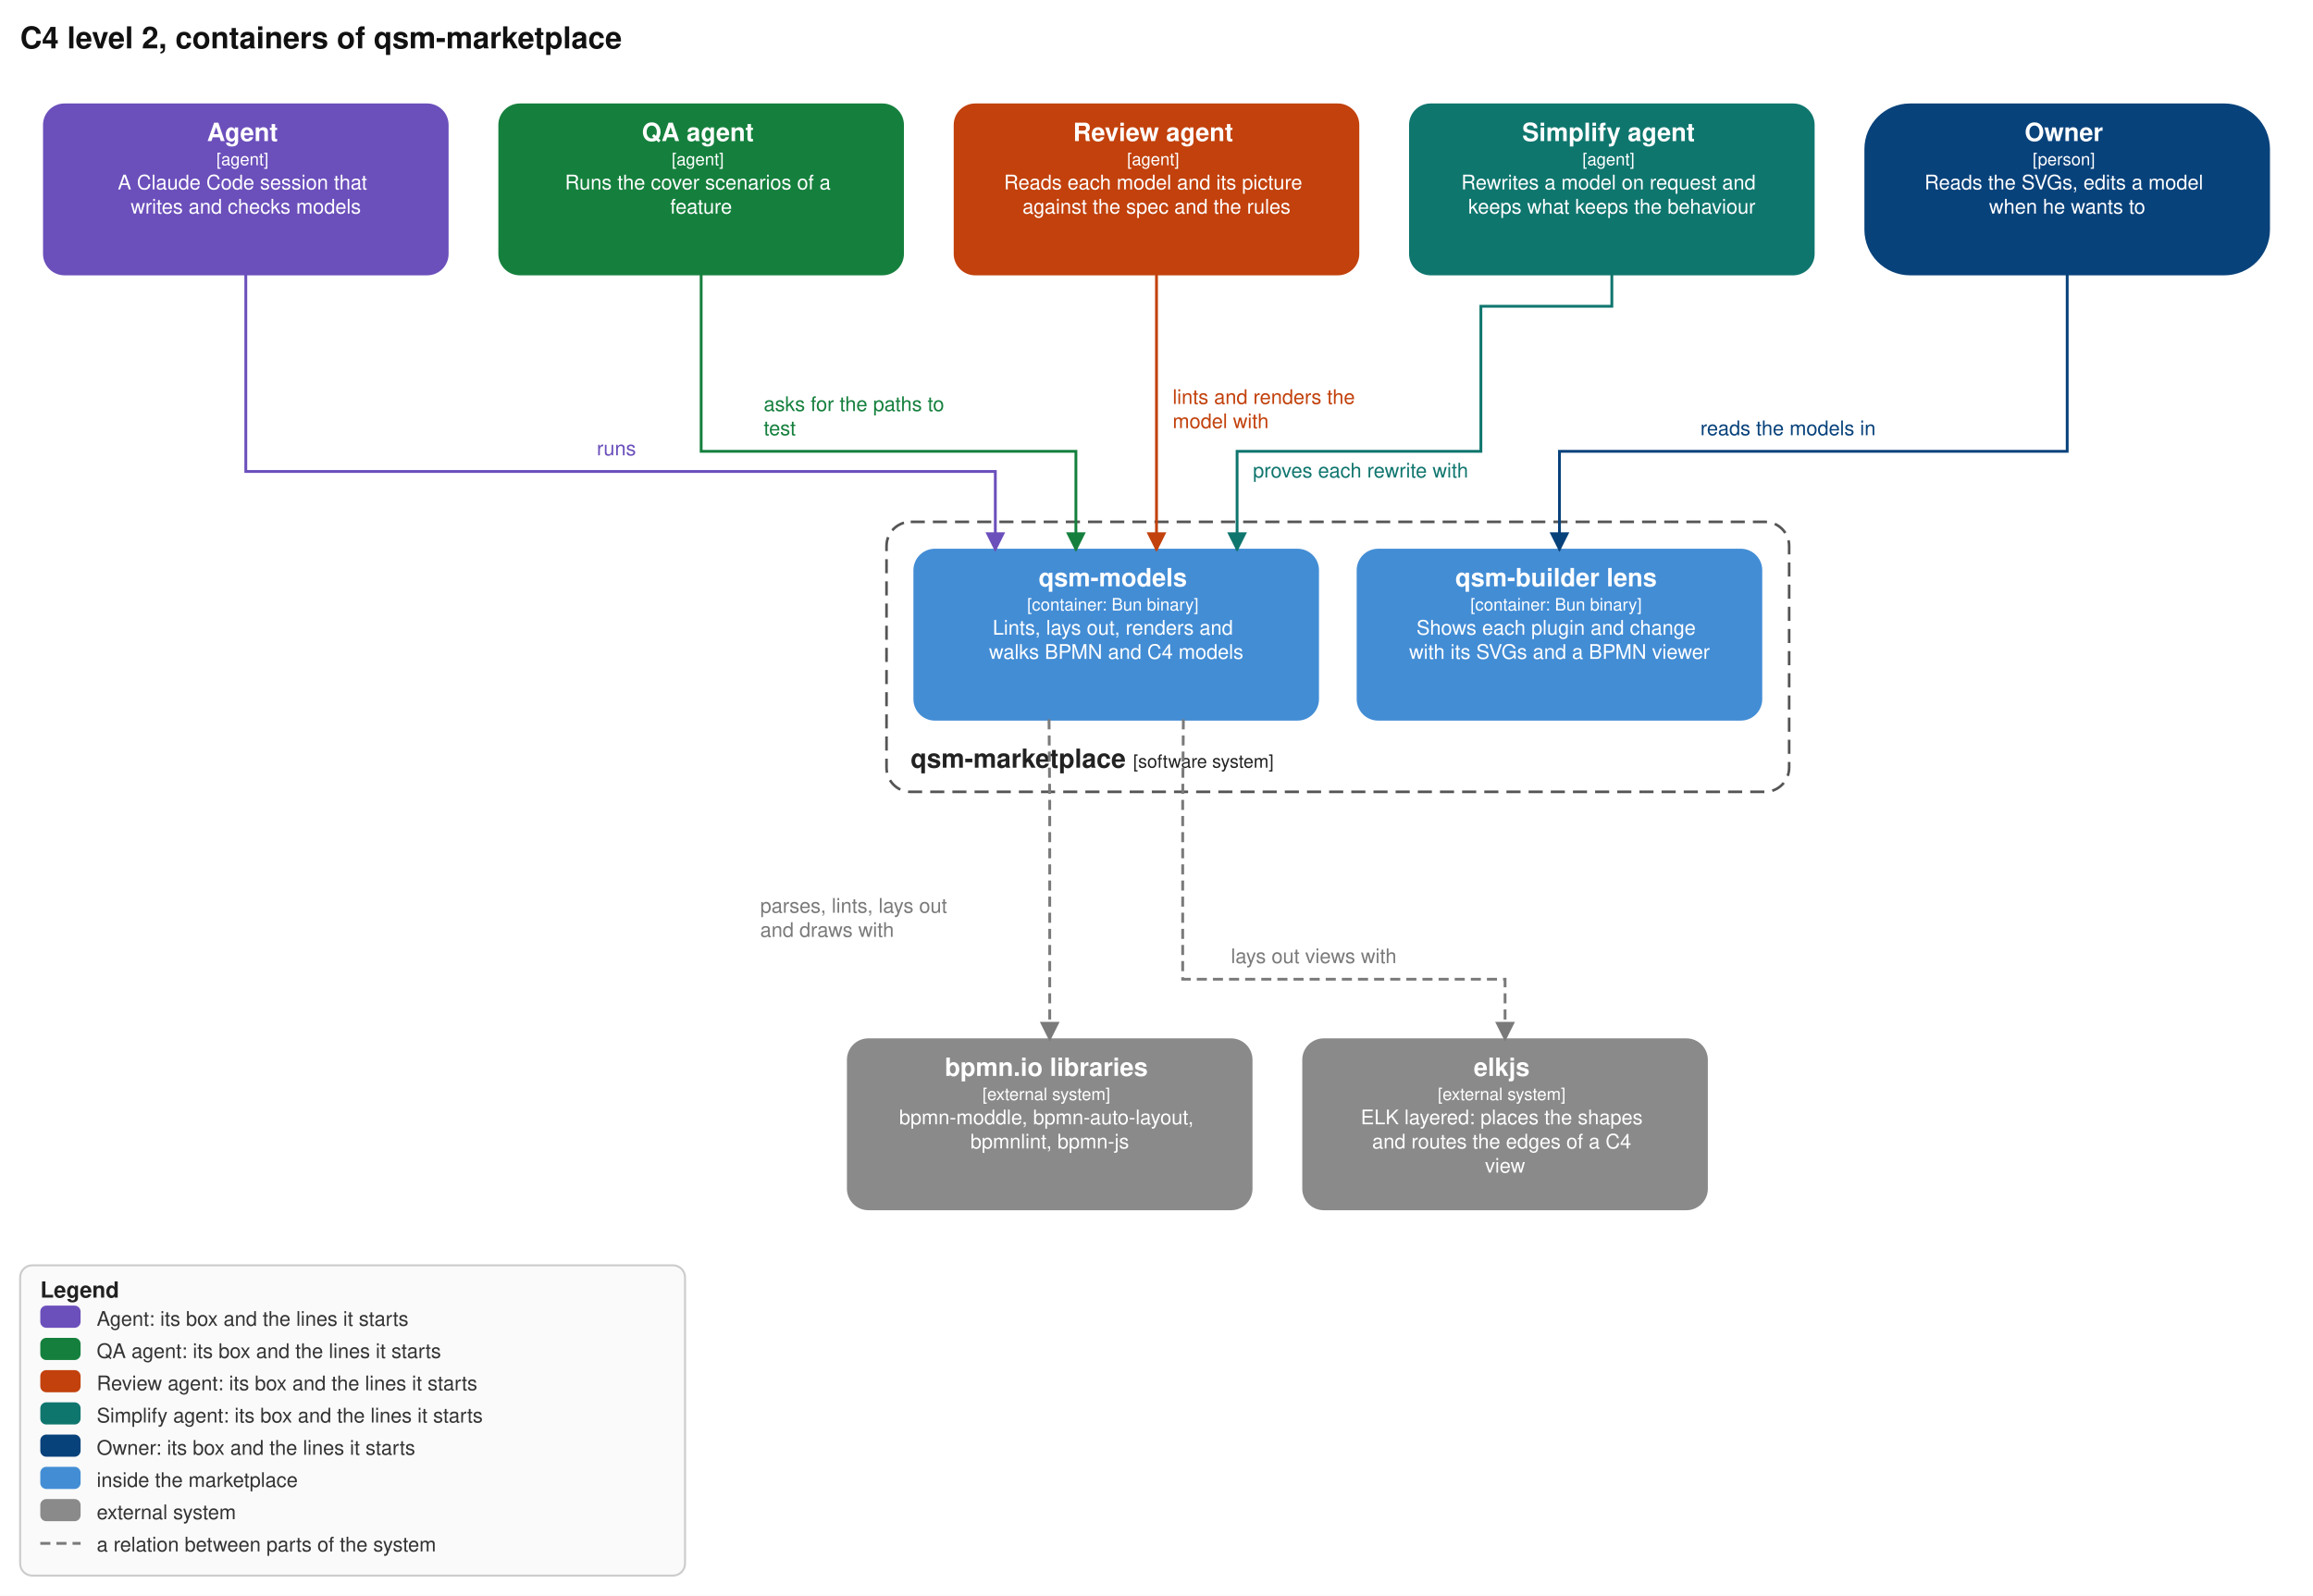
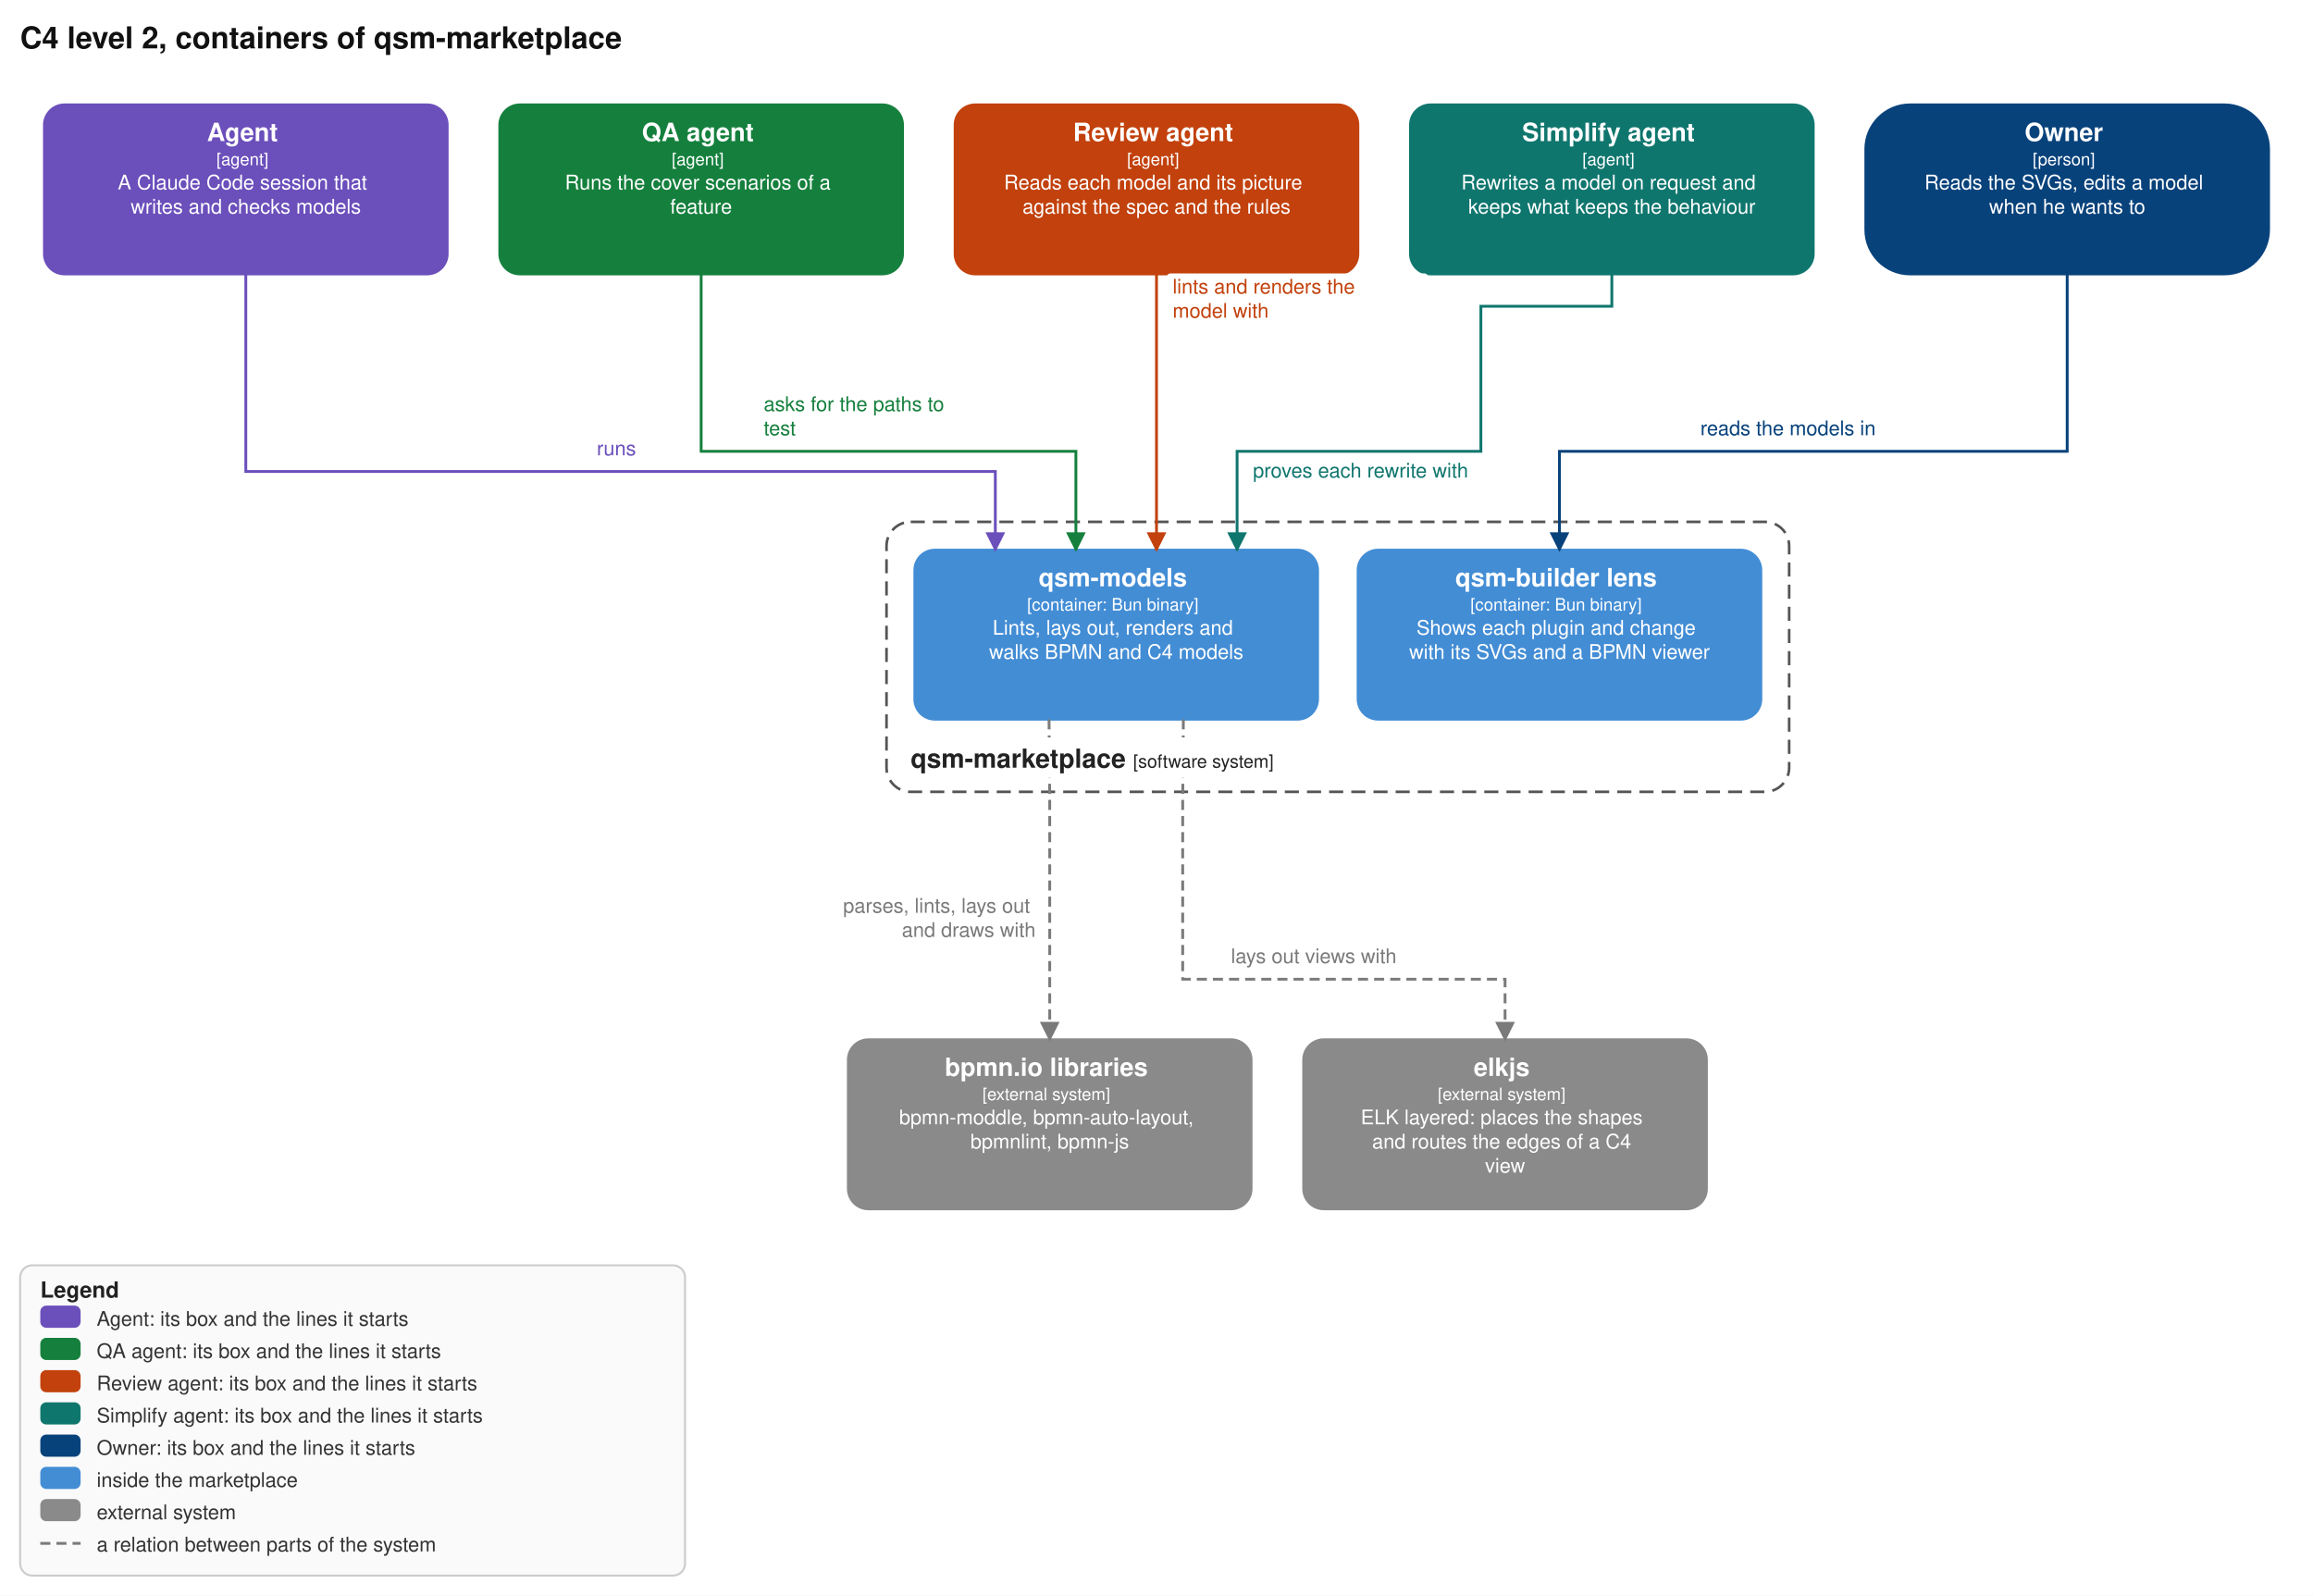
<svg xmlns="http://www.w3.org/2000/svg" content="&lt;mxfile host=&quot;qsm-models&quot;&gt;&lt;diagram name=&quot;containers&quot; id=&quot;containers&quot;&gt;&lt;mxGraphModel grid=&quot;1&quot; gridSize=&quot;10&quot; page=&quot;0&quot;&gt;&lt;root&gt;&lt;mxCell id=&quot;0&quot;/&gt;&lt;mxCell id=&quot;1&quot; parent=&quot;0&quot;/&gt;&lt;object id=&quot;c2&quot; label=&quot;&amp;lt;b&amp;gt;%c4Name%&amp;lt;/b&amp;gt;&amp;lt;div&amp;gt;[%c4Application%]&amp;lt;/div&amp;gt;&quot; placeholders=&quot;1&quot; c4Type=&quot;SystemScopeBoundary&quot; c4Name=&quot;qsm-marketplace&quot; c4Application=&quot;Software System&quot; c4Id=&quot;mp&quot;&gt;&lt;mxCell style=&quot;rounded=1;fontSize=11;whiteSpace=wrap;html=1;dashed=1;arcSize=4;fillColor=none;strokeColor=#555555;fontColor=#222222;align=left;verticalAlign=bottom;spacing=10;dashPattern=8 4;metaEdit=1;connectable=0;&quot; vertex=&quot;1&quot; parent=&quot;1&quot;&gt;&lt;mxGeometry x=&quot;430&quot; y=&quot;219&quot; width=&quot;448&quot; height=&quot;134&quot; as=&quot;geometry&quot;/&gt;&lt;/mxCell&gt;&lt;/object&gt;&lt;object id=&quot;c3&quot; label=&quot;&amp;lt;b&amp;gt;%c4Name%&amp;lt;/b&amp;gt;&amp;lt;div&amp;gt;[%c4Type%%c4TechnologySep%%c4Technology%]&amp;lt;/div&amp;gt;&amp;lt;div style=&amp;quot;font-size:11px&amp;quot;&amp;gt;%c4Description%&amp;lt;/div&amp;gt;&quot; placeholders=&quot;1&quot; c4Type=&quot;Container&quot; c4Name=&quot;qsm-models&quot; c4Technology=&quot;Bun binary&quot; c4TechnologySep=&quot;: &quot; c4Description=&quot;Lints, lays out, renders and walks BPMN and C4 models&quot; c4Id=&quot;mp.models&quot; c4Tags=&quot;&quot; c4Path=&quot;plugins/qsm-models&quot;&gt;&lt;mxCell style=&quot;rounded=1;whiteSpace=wrap;html=1;arcSize=10;fillColor=#438dd5;strokeColor=#438dd5;fontColor=#ffffff;metaEdit=1;resizable=1;&quot; vertex=&quot;1&quot; parent=&quot;1&quot;&gt;&lt;mxGeometry x=&quot;444&quot; y=&quot;233&quot; width=&quot;200&quot; height=&quot;84&quot; as=&quot;geometry&quot;/&gt;&lt;/mxCell&gt;&lt;/object&gt;&lt;object id=&quot;c4&quot; label=&quot;&amp;lt;b&amp;gt;%c4Name%&amp;lt;/b&amp;gt;&amp;lt;div&amp;gt;[%c4Type%%c4TechnologySep%%c4Technology%]&amp;lt;/div&amp;gt;&amp;lt;div style=&amp;quot;font-size:11px&amp;quot;&amp;gt;%c4Description%&amp;lt;/div&amp;gt;&quot; placeholders=&quot;1&quot; c4Type=&quot;Container&quot; c4Name=&quot;qsm-builder lens&quot; c4Technology=&quot;Bun binary&quot; c4TechnologySep=&quot;: &quot; c4Description=&quot;Shows each plugin and change with its SVGs and a BPMN viewer&quot; c4Id=&quot;mp.lens&quot; c4Tags=&quot;&quot; c4Path=&quot;plugins/qsm-builder&quot;&gt;&lt;mxCell style=&quot;rounded=1;whiteSpace=wrap;html=1;arcSize=10;fillColor=#438dd5;strokeColor=#438dd5;fontColor=#ffffff;metaEdit=1;resizable=1;&quot; vertex=&quot;1&quot; parent=&quot;1&quot;&gt;&lt;mxGeometry x=&quot;664&quot; y=&quot;233&quot; width=&quot;200&quot; height=&quot;84&quot; as=&quot;geometry&quot;/&gt;&lt;/mxCell&gt;&lt;/object&gt;&lt;object id=&quot;c5&quot; label=&quot;&amp;lt;b&amp;gt;%c4Name%&amp;lt;/b&amp;gt;&amp;lt;div&amp;gt;[%c4Type%%c4TechnologySep%%c4Technology%]&amp;lt;/div&amp;gt;&amp;lt;div style=&amp;quot;font-size:11px&amp;quot;&amp;gt;%c4Description%&amp;lt;/div&amp;gt;&quot; placeholders=&quot;1&quot; c4Type=&quot;Software System&quot; c4Name=&quot;Agent&quot; c4Technology=&quot;&quot; c4TechnologySep=&quot;&quot; c4Description=&quot;A Claude Code session that writes and checks models&quot; c4Id=&quot;agent&quot; c4Tags=&quot;agent&quot; c4Colour=&quot;purple&quot;&gt;&lt;mxCell style=&quot;rounded=1;whiteSpace=wrap;html=1;arcSize=10;fillColor=#6b4fbb;strokeColor=#6b4fbb;fontColor=#ffffff;metaEdit=1;resizable=1;&quot; vertex=&quot;1&quot; parent=&quot;1&quot;&gt;&lt;mxGeometry x=&quot;12&quot; y=&quot;12&quot; width=&quot;200&quot; height=&quot;84&quot; as=&quot;geometry&quot;/&gt;&lt;/mxCell&gt;&lt;/object&gt;&lt;object id=&quot;c6&quot; label=&quot;&amp;lt;b&amp;gt;%c4Name%&amp;lt;/b&amp;gt;&amp;lt;div&amp;gt;[%c4Type%%c4TechnologySep%%c4Technology%]&amp;lt;/div&amp;gt;&amp;lt;div style=&amp;quot;font-size:11px&amp;quot;&amp;gt;%c4Description%&amp;lt;/div&amp;gt;&quot; placeholders=&quot;1&quot; c4Type=&quot;Software System&quot; c4Name=&quot;QA agent&quot; c4Technology=&quot;&quot; c4TechnologySep=&quot;&quot; c4Description=&quot;Runs the cover scenarios of a feature&quot; c4Id=&quot;qa&quot; c4Tags=&quot;agent&quot; c4Colour=&quot;green&quot;&gt;&lt;mxCell style=&quot;rounded=1;whiteSpace=wrap;html=1;arcSize=10;fillColor=#15803d;strokeColor=#15803d;fontColor=#ffffff;metaEdit=1;resizable=1;&quot; vertex=&quot;1&quot; parent=&quot;1&quot;&gt;&lt;mxGeometry x=&quot;238&quot; y=&quot;12&quot; width=&quot;200&quot; height=&quot;84&quot; as=&quot;geometry&quot;/&gt;&lt;/mxCell&gt;&lt;/object&gt;&lt;object id=&quot;c7&quot; label=&quot;&amp;lt;b&amp;gt;%c4Name%&amp;lt;/b&amp;gt;&amp;lt;div&amp;gt;[%c4Type%%c4TechnologySep%%c4Technology%]&amp;lt;/div&amp;gt;&amp;lt;div style=&amp;quot;font-size:11px&amp;quot;&amp;gt;%c4Description%&amp;lt;/div&amp;gt;&quot; placeholders=&quot;1&quot; c4Type=&quot;Software System&quot; c4Name=&quot;Review agent&quot; c4Technology=&quot;&quot; c4TechnologySep=&quot;&quot; c4Description=&quot;Reads each model and its picture against the spec and the rules&quot; c4Id=&quot;reviewer&quot; c4Tags=&quot;agent&quot; c4Colour=&quot;orange&quot;&gt;&lt;mxCell style=&quot;rounded=1;whiteSpace=wrap;html=1;arcSize=10;fillColor=#c2410c;strokeColor=#c2410c;fontColor=#ffffff;metaEdit=1;resizable=1;&quot; vertex=&quot;1&quot; parent=&quot;1&quot;&gt;&lt;mxGeometry x=&quot;464&quot; y=&quot;12&quot; width=&quot;200&quot; height=&quot;84&quot; as=&quot;geometry&quot;/&gt;&lt;/mxCell&gt;&lt;/object&gt;&lt;object id=&quot;c8&quot; label=&quot;&amp;lt;b&amp;gt;%c4Name%&amp;lt;/b&amp;gt;&amp;lt;div&amp;gt;[%c4Type%%c4TechnologySep%%c4Technology%]&amp;lt;/div&amp;gt;&amp;lt;div style=&amp;quot;font-size:11px&amp;quot;&amp;gt;%c4Description%&amp;lt;/div&amp;gt;&quot; placeholders=&quot;1&quot; c4Type=&quot;Software System&quot; c4Name=&quot;Simplify agent&quot; c4Technology=&quot;&quot; c4TechnologySep=&quot;&quot; c4Description=&quot;Rewrites a model on request and keeps what keeps the behaviour&quot; c4Id=&quot;simplifier&quot; c4Tags=&quot;agent&quot; c4Colour=&quot;teal&quot;&gt;&lt;mxCell style=&quot;rounded=1;whiteSpace=wrap;html=1;arcSize=10;fillColor=#0f766e;strokeColor=#0f766e;fontColor=#ffffff;metaEdit=1;resizable=1;&quot; vertex=&quot;1&quot; parent=&quot;1&quot;&gt;&lt;mxGeometry x=&quot;690&quot; y=&quot;12&quot; width=&quot;200&quot; height=&quot;84&quot; as=&quot;geometry&quot;/&gt;&lt;/mxCell&gt;&lt;/object&gt;&lt;object id=&quot;c9&quot; label=&quot;&amp;lt;b&amp;gt;%c4Name%&amp;lt;/b&amp;gt;&amp;lt;div&amp;gt;[%c4Type%%c4TechnologySep%%c4Technology%]&amp;lt;/div&amp;gt;&amp;lt;div style=&amp;quot;font-size:11px&amp;quot;&amp;gt;%c4Description%&amp;lt;/div&amp;gt;&quot; placeholders=&quot;1&quot; c4Type=&quot;Person&quot; c4Name=&quot;Owner&quot; c4Technology=&quot;&quot; c4TechnologySep=&quot;&quot; c4Description=&quot;Reads the SVGs, edits a model when he wants to&quot; c4Id=&quot;owner&quot; c4Tags=&quot;&quot; c4Colour=&quot;navy&quot;&gt;&lt;mxCell style=&quot;rounded=1;whiteSpace=wrap;html=1;arcSize=26;fillColor=#08427b;strokeColor=#08427b;fontColor=#ffffff;metaEdit=1;resizable=1;&quot; vertex=&quot;1&quot; parent=&quot;1&quot;&gt;&lt;mxGeometry x=&quot;916&quot; y=&quot;12&quot; width=&quot;200&quot; height=&quot;84&quot; as=&quot;geometry&quot;/&gt;&lt;/mxCell&gt;&lt;/object&gt;&lt;object id=&quot;c10&quot; label=&quot;&amp;lt;b&amp;gt;%c4Name%&amp;lt;/b&amp;gt;&amp;lt;div&amp;gt;[%c4Type%%c4TechnologySep%%c4Technology%]&amp;lt;/div&amp;gt;&amp;lt;div style=&amp;quot;font-size:11px&amp;quot;&amp;gt;%c4Description%&amp;lt;/div&amp;gt;&quot; placeholders=&quot;1&quot; c4Type=&quot;Software System&quot; c4Name=&quot;bpmn.io libraries&quot; c4Technology=&quot;&quot; c4TechnologySep=&quot;&quot; c4Description=&quot;bpmn-moddle, bpmn-auto-layout, bpmnlint, bpmn-js&quot; c4Id=&quot;bpmnio&quot; c4Tags=&quot;external&quot;&gt;&lt;mxCell style=&quot;rounded=1;whiteSpace=wrap;html=1;arcSize=10;fillColor=#8a8a8a;strokeColor=#8a8a8a;fontColor=#ffffff;metaEdit=1;resizable=1;&quot; vertex=&quot;1&quot; parent=&quot;1&quot;&gt;&lt;mxGeometry x=&quot;411&quot; y=&quot;476&quot; width=&quot;200&quot; height=&quot;84&quot; as=&quot;geometry&quot;/&gt;&lt;/mxCell&gt;&lt;/object&gt;&lt;object id=&quot;c11&quot; label=&quot;&amp;lt;b&amp;gt;%c4Name%&amp;lt;/b&amp;gt;&amp;lt;div&amp;gt;[%c4Type%%c4TechnologySep%%c4Technology%]&amp;lt;/div&amp;gt;&amp;lt;div style=&amp;quot;font-size:11px&amp;quot;&amp;gt;%c4Description%&amp;lt;/div&amp;gt;&quot; placeholders=&quot;1&quot; c4Type=&quot;Software System&quot; c4Name=&quot;elkjs&quot; c4Technology=&quot;&quot; c4TechnologySep=&quot;&quot; c4Description=&quot;ELK layered: places the shapes and routes the edges of a C4 view&quot; c4Id=&quot;elk&quot; c4Tags=&quot;external&quot;&gt;&lt;mxCell style=&quot;rounded=1;whiteSpace=wrap;html=1;arcSize=10;fillColor=#8a8a8a;strokeColor=#8a8a8a;fontColor=#ffffff;metaEdit=1;resizable=1;&quot; vertex=&quot;1&quot; parent=&quot;1&quot;&gt;&lt;mxGeometry x=&quot;637&quot; y=&quot;476&quot; width=&quot;200&quot; height=&quot;84&quot; as=&quot;geometry&quot;/&gt;&lt;/mxCell&gt;&lt;/object&gt;&lt;object id=&quot;c12&quot; label=&quot;%c4Description%&quot; placeholders=&quot;1&quot; c4Type=&quot;Relationship&quot; c4Description=&quot;runs&quot;&gt;&lt;mxCell style=&quot;edgeStyle=orthogonalEdgeStyle;rounded=1;endArrow=blockThin;endFill=1;html=1;fontSize=10;strokeColor=#6b4fbb;fontColor=#6b4fbb;strokeWidth=1.4;metaEdit=1;&quot; edge=&quot;1&quot; parent=&quot;1&quot; source=&quot;c5&quot; target=&quot;c3&quot;&gt;&lt;mxGeometry relative=&quot;1&quot; as=&quot;geometry&quot;&gt;&lt;Array as=&quot;points&quot;&gt;&lt;mxPoint x=&quot;112&quot; y=&quot;194&quot;/&gt;&lt;mxPoint x=&quot;484&quot; y=&quot;194&quot;/&gt;&lt;/Array&gt;&lt;/mxGeometry&gt;&lt;/mxCell&gt;&lt;/object&gt;&lt;object id=&quot;c13&quot; label=&quot;%c4Description%&quot; placeholders=&quot;1&quot; c4Type=&quot;Relationship&quot; c4Description=&quot;asks for the paths to test&quot;&gt;&lt;mxCell style=&quot;edgeStyle=orthogonalEdgeStyle;rounded=1;endArrow=blockThin;endFill=1;html=1;fontSize=10;strokeColor=#15803d;fontColor=#15803d;strokeWidth=1.4;metaEdit=1;&quot; edge=&quot;1&quot; parent=&quot;1&quot; source=&quot;c6&quot; target=&quot;c3&quot;&gt;&lt;mxGeometry relative=&quot;1&quot; as=&quot;geometry&quot;&gt;&lt;Array as=&quot;points&quot;&gt;&lt;mxPoint x=&quot;338&quot; y=&quot;184&quot;/&gt;&lt;mxPoint x=&quot;524&quot; y=&quot;184&quot;/&gt;&lt;/Array&gt;&lt;/mxGeometry&gt;&lt;/mxCell&gt;&lt;/object&gt;&lt;object id=&quot;c14&quot; label=&quot;%c4Description%&quot; placeholders=&quot;1&quot; c4Type=&quot;Relationship&quot; c4Description=&quot;lints and renders the model with&quot;&gt;&lt;mxCell style=&quot;edgeStyle=orthogonalEdgeStyle;rounded=1;endArrow=blockThin;endFill=1;html=1;fontSize=10;strokeColor=#c2410c;fontColor=#c2410c;strokeWidth=1.4;metaEdit=1;&quot; edge=&quot;1&quot; parent=&quot;1&quot; source=&quot;c7&quot; target=&quot;c3&quot;&gt;&lt;mxGeometry relative=&quot;1&quot; as=&quot;geometry&quot;&gt;&lt;Array as=&quot;points&quot;&gt;&lt;/Array&gt;&lt;/mxGeometry&gt;&lt;/mxCell&gt;&lt;/object&gt;&lt;object id=&quot;c15&quot; label=&quot;%c4Description%&quot; placeholders=&quot;1&quot; c4Type=&quot;Relationship&quot; c4Description=&quot;proves each rewrite with&quot;&gt;&lt;mxCell style=&quot;edgeStyle=orthogonalEdgeStyle;rounded=1;endArrow=blockThin;endFill=1;html=1;fontSize=10;strokeColor=#0f766e;fontColor=#0f766e;strokeWidth=1.4;metaEdit=1;&quot; edge=&quot;1&quot; parent=&quot;1&quot; source=&quot;c8&quot; target=&quot;c3&quot;&gt;&lt;mxGeometry relative=&quot;1&quot; as=&quot;geometry&quot;&gt;&lt;Array as=&quot;points&quot;&gt;&lt;mxPoint x=&quot;790&quot; y=&quot;112&quot;/&gt;&lt;mxPoint x=&quot;725&quot; y=&quot;112&quot;/&gt;&lt;mxPoint x=&quot;725&quot; y=&quot;184&quot;/&gt;&lt;mxPoint x=&quot;604&quot; y=&quot;184&quot;/&gt;&lt;/Array&gt;&lt;/mxGeometry&gt;&lt;/mxCell&gt;&lt;/object&gt;&lt;object id=&quot;c16&quot; label=&quot;%c4Description%&quot; placeholders=&quot;1&quot; c4Type=&quot;Relationship&quot; c4Description=&quot;reads the models in&quot;&gt;&lt;mxCell style=&quot;edgeStyle=orthogonalEdgeStyle;rounded=1;endArrow=blockThin;endFill=1;html=1;fontSize=10;strokeColor=#08427b;fontColor=#08427b;strokeWidth=1.4;metaEdit=1;&quot; edge=&quot;1&quot; parent=&quot;1&quot; source=&quot;c9&quot; target=&quot;c4&quot;&gt;&lt;mxGeometry relative=&quot;1&quot; as=&quot;geometry&quot;&gt;&lt;Array as=&quot;points&quot;&gt;&lt;mxPoint x=&quot;1016&quot; y=&quot;184&quot;/&gt;&lt;mxPoint x=&quot;764&quot; y=&quot;184&quot;/&gt;&lt;/Array&gt;&lt;/mxGeometry&gt;&lt;/mxCell&gt;&lt;/object&gt;&lt;object id=&quot;c17&quot; label=&quot;%c4Description%&quot; placeholders=&quot;1&quot; c4Type=&quot;Relationship&quot; c4Description=&quot;parses, lints, lays out and draws with&quot;&gt;&lt;mxCell style=&quot;edgeStyle=orthogonalEdgeStyle;rounded=1;endArrow=blockThin;endFill=1;html=1;fontSize=10;strokeColor=#7a7a7a;fontColor=#7a7a7a;strokeWidth=1.4;dashed=1;metaEdit=1;&quot; edge=&quot;1&quot; parent=&quot;1&quot; source=&quot;c3&quot; target=&quot;c10&quot;&gt;&lt;mxGeometry relative=&quot;1&quot; as=&quot;geometry&quot;&gt;&lt;Array as=&quot;points&quot;&gt;&lt;mxPoint x=&quot;511&quot; y=&quot;358&quot;/&gt;&lt;/Array&gt;&lt;/mxGeometry&gt;&lt;/mxCell&gt;&lt;/object&gt;&lt;object id=&quot;c18&quot; label=&quot;%c4Description%&quot; placeholders=&quot;1&quot; c4Type=&quot;Relationship&quot; c4Description=&quot;lays out views with&quot;&gt;&lt;mxCell style=&quot;edgeStyle=orthogonalEdgeStyle;rounded=1;endArrow=blockThin;endFill=1;html=1;fontSize=10;strokeColor=#7a7a7a;fontColor=#7a7a7a;strokeWidth=1.4;dashed=1;metaEdit=1;&quot; edge=&quot;1&quot; parent=&quot;1&quot; source=&quot;c3&quot; target=&quot;c11&quot;&gt;&lt;mxGeometry relative=&quot;1&quot; as=&quot;geometry&quot;&gt;&lt;Array as=&quot;points&quot;&gt;&lt;mxPoint x=&quot;577&quot; y=&quot;358&quot;/&gt;&lt;mxPoint x=&quot;577&quot; y=&quot;446&quot;/&gt;&lt;mxPoint x=&quot;737&quot; y=&quot;446&quot;/&gt;&lt;/Array&gt;&lt;/mxGeometry&gt;&lt;/mxCell&gt;&lt;/object&gt;&lt;/root&gt;&lt;/mxGraphModel&gt;&lt;/diagram&gt;&lt;/mxfile&gt;" width="1148" height="792" viewBox="-10 -40 1148 792" font-family="Helvetica, Arial, sans-serif">
  <defs>
    <marker id="a08427b" viewBox="0 0 10 10" refX="9" refY="5" markerWidth="7" markerHeight="7" orient="auto">
      <path d="M0,0L10,5L0,10z" fill="#08427b" />
    </marker>
    <marker id="a6b4fbb" viewBox="0 0 10 10" refX="9" refY="5" markerWidth="7" markerHeight="7" orient="auto">
      <path d="M0,0L10,5L0,10z" fill="#6b4fbb" />
    </marker>
    <marker id="ac2410c" viewBox="0 0 10 10" refX="9" refY="5" markerWidth="7" markerHeight="7" orient="auto">
      <path d="M0,0L10,5L0,10z" fill="#c2410c" />
    </marker>
    <marker id="a15803d" viewBox="0 0 10 10" refX="9" refY="5" markerWidth="7" markerHeight="7" orient="auto">
      <path d="M0,0L10,5L0,10z" fill="#15803d" />
    </marker>
    <marker id="a0f766e" viewBox="0 0 10 10" refX="9" refY="5" markerWidth="7" markerHeight="7" orient="auto">
      <path d="M0,0L10,5L0,10z" fill="#0f766e" />
    </marker>
    <marker id="ab91c1c" viewBox="0 0 10 10" refX="9" refY="5" markerWidth="7" markerHeight="7" orient="auto">
      <path d="M0,0L10,5L0,10z" fill="#b91c1c" />
    </marker>
    <marker id="a7a7a7a" viewBox="0 0 10 10" refX="9" refY="5" markerWidth="7" markerHeight="7" orient="auto">
      <path d="M0,0L10,5L0,10z" fill="#7a7a7a" />
    </marker>
  </defs>
  <rect x="-10" y="-40" width="1148" height="792" fill="#ffffff" />
  <text x="0" y="-16" font-size="15" font-weight="bold" fill="#111111">C4 level 2, containers of qsm-marketplace</text>
  <rect x="430" y="219" width="448" height="134" rx="12" fill="none" stroke="#555555" stroke-width="1.3" stroke-dasharray="7 4" />
-   <text x="442" y="341" font-size="13" font-weight="bold" fill="#222222">qsm-marketplace <tspan font-size="9" font-weight="normal">[software system]</tspan>
-   </text>
  <rect x="444" y="233" width="200" height="84" rx="10" fill="#438dd5" stroke="#438dd5" stroke-width="1.3" />
  <text x="544" y="251" text-anchor="middle" fill="#ffffff">
    <tspan font-size="12.5" font-weight="bold">qsm-models</tspan>
    <tspan x="544" dy="12" font-size="8.5">[container: Bun binary]</tspan>
    <tspan x="544" dy="12" font-size="10">Lints, lays out, renders and</tspan>
    <tspan x="544" dy="12" font-size="10">walks BPMN and C4 models</tspan>
  </text>
  <rect x="664" y="233" width="200" height="84" rx="10" fill="#438dd5" stroke="#438dd5" stroke-width="1.3" />
  <text x="764" y="251" text-anchor="middle" fill="#ffffff">
    <tspan font-size="12.5" font-weight="bold">qsm-builder lens</tspan>
    <tspan x="764" dy="12" font-size="8.5">[container: Bun binary]</tspan>
    <tspan x="764" dy="12" font-size="10">Shows each plugin and change</tspan>
    <tspan x="764" dy="12" font-size="10">with its SVGs and a BPMN viewer</tspan>
  </text>
  <rect x="12" y="12" width="200" height="84" rx="10" fill="#6b4fbb" stroke="#6b4fbb" stroke-width="1.3" />
  <text x="112" y="30" text-anchor="middle" fill="#ffffff">
    <tspan font-size="12.5" font-weight="bold">Agent</tspan>
    <tspan x="112" dy="12" font-size="8.5">[agent]</tspan>
    <tspan x="112" dy="12" font-size="10">A Claude Code session that</tspan>
    <tspan x="112" dy="12" font-size="10">writes and checks models</tspan>
  </text>
  <rect x="238" y="12" width="200" height="84" rx="10" fill="#15803d" stroke="#15803d" stroke-width="1.3" />
  <text x="338" y="30" text-anchor="middle" fill="#ffffff">
    <tspan font-size="12.5" font-weight="bold">QA agent</tspan>
    <tspan x="338" dy="12" font-size="8.5">[agent]</tspan>
    <tspan x="338" dy="12" font-size="10">Runs the cover scenarios of a</tspan>
    <tspan x="338" dy="12" font-size="10">feature</tspan>
  </text>
  <rect x="464" y="12" width="200" height="84" rx="10" fill="#c2410c" stroke="#c2410c" stroke-width="1.3" />
  <text x="564" y="30" text-anchor="middle" fill="#ffffff">
    <tspan font-size="12.5" font-weight="bold">Review agent</tspan>
    <tspan x="564" dy="12" font-size="8.5">[agent]</tspan>
    <tspan x="564" dy="12" font-size="10">Reads each model and its picture</tspan>
    <tspan x="564" dy="12" font-size="10">against the spec and the rules</tspan>
  </text>
  <rect x="690" y="12" width="200" height="84" rx="10" fill="#0f766e" stroke="#0f766e" stroke-width="1.3" />
  <text x="790" y="30" text-anchor="middle" fill="#ffffff">
    <tspan font-size="12.5" font-weight="bold">Simplify agent</tspan>
    <tspan x="790" dy="12" font-size="8.5">[agent]</tspan>
    <tspan x="790" dy="12" font-size="10">Rewrites a model on request and</tspan>
    <tspan x="790" dy="12" font-size="10">keeps what keeps the behaviour</tspan>
  </text>
  <rect x="916" y="12" width="200" height="84" rx="22" fill="#08427b" stroke="#08427b" stroke-width="1.3" />
  <text x="1016" y="30" text-anchor="middle" fill="#ffffff">
    <tspan font-size="12.5" font-weight="bold">Owner</tspan>
    <tspan x="1016" dy="12" font-size="8.5">[person]</tspan>
    <tspan x="1016" dy="12" font-size="10">Reads the SVGs, edits a model</tspan>
    <tspan x="1016" dy="12" font-size="10">when he wants to</tspan>
  </text>
  <rect x="411" y="476" width="200" height="84" rx="10" fill="#8a8a8a" stroke="#8a8a8a" stroke-width="1.3" />
  <text x="511" y="494" text-anchor="middle" fill="#ffffff">
    <tspan font-size="12.5" font-weight="bold">bpmn.io libraries</tspan>
    <tspan x="511" dy="12" font-size="8.5">[external system]</tspan>
    <tspan x="511" dy="12" font-size="10">bpmn-moddle, bpmn-auto-layout,</tspan>
    <tspan x="511" dy="12" font-size="10">bpmnlint, bpmn-js</tspan>
  </text>
  <rect x="637" y="476" width="200" height="84" rx="10" fill="#8a8a8a" stroke="#8a8a8a" stroke-width="1.3" />
  <text x="737" y="494" text-anchor="middle" fill="#ffffff">
    <tspan font-size="12.5" font-weight="bold">elkjs</tspan>
    <tspan x="737" dy="12" font-size="8.5">[external system]</tspan>
    <tspan x="737" dy="12" font-size="10">ELK layered: places the shapes</tspan>
    <tspan x="737" dy="12" font-size="10">and routes the edges of a C4</tspan>
    <tspan x="737" dy="12" font-size="10">view</tspan>
  </text>
  <polyline points="112,96 112,194 484,194 484,233" fill="none" stroke="#6b4fbb" stroke-width="1.4" marker-end="url(#a6b4fbb)" />
  <polyline points="338,96 338,184 524,184 524,233" fill="none" stroke="#15803d" stroke-width="1.4" marker-end="url(#a15803d)" />
  <polyline points="564,96 564,233" fill="none" stroke="#c2410c" stroke-width="1.4" marker-end="url(#ac2410c)" />
  <polyline points="790,96 790,112 725,112 725,184 604,184 604,233" fill="none" stroke="#0f766e" stroke-width="1.4" marker-end="url(#a0f766e)" />
  <polyline points="1016,96 1016,184 764,184 764,233" fill="none" stroke="#08427b" stroke-width="1.4" marker-end="url(#a08427b)" />
  <polyline points="510.667,317 511,358 511,476" fill="none" stroke="#7a7a7a" stroke-width="1.4" stroke-dasharray="5 3" marker-end="url(#a7a7a7a)" />
  <polyline points="577.333,317 577,358 577,446 737,446 737,476" fill="none" stroke="#7a7a7a" stroke-width="1.4" stroke-dasharray="5 3" marker-end="url(#a7a7a7a)" />
+   <rect x="438" y="326" width="232" height="20" fill="#ffffff" />
+   <text x="442" y="341" font-size="13" font-weight="bold" fill="#222222">qsm-marketplace <tspan font-size="9" font-weight="normal">[software system]</tspan>
+   </text>
  <rect x="283.2" y="176" width="29.6" height="14" rx="2" fill="#ffffff" />
  <text x="286.2" y="186" font-size="10" fill="#6b4fbb">
    <tspan x="286.2" dy="0">runs</tspan>
  </text>
  <rect x="366.05" y="154" width="129.9" height="26" rx="2" fill="#ffffff" />
  <text x="369.05" y="164" font-size="10" fill="#15803d">
    <tspan x="369.05" dy="0">asks for the paths to</tspan>
    <tspan x="369.05" dy="12">test</tspan>
  </text>
-   <rect x="569" y="150.5" width="129.9" height="26" rx="2" fill="#ffffff" />
-   <text x="572" y="160.5" font-size="10" fill="#c2410c">
+   <rect x="569" y="95.7" width="129.9" height="26" rx="2" fill="#ffffff" />
+   <text x="572" y="105.7" font-size="10" fill="#c2410c">
    <tspan x="572" dy="0">lints and renders the</tspan>
    <tspan x="572" dy="12">model with</tspan>
  </text>
  <rect x="608.85" y="187" width="147.6" height="14" rx="2" fill="#ffffff" />
  <text x="611.85" y="197" font-size="10" fill="#0f766e">
    <tspan x="611.85" dy="0">proves each rewrite with</tspan>
  </text>
  <rect x="830.95" y="166" width="118.1" height="14" rx="2" fill="#ffffff" />
  <text x="833.95" y="176" font-size="10" fill="#08427b">
    <tspan x="833.95" dy="0">reads the models in</tspan>
  </text>
  <rect x="364.3" y="403" width="141.7" height="26" rx="2" fill="#ffffff" />
-   <text x="367.3" y="413" font-size="10" fill="#7a7a7a">
-     <tspan x="367.3" dy="0">parses, lints, lays out</tspan>
-     <tspan x="367.3" dy="12">and draws with</tspan>
+   <text x="504" y="413" font-size="10" fill="#7a7a7a" text-anchor="end">
+     <tspan x="504" dy="0">parses, lints, lays out</tspan>
+     <tspan x="504" dy="12">and draws with</tspan>
  </text>
  <rect x="597.95" y="428" width="118.1" height="14" rx="2" fill="#ffffff" />
  <text x="600.95" y="438" font-size="10" fill="#7a7a7a">
    <tspan x="600.95" dy="0">lays out views with</tspan>
  </text>
  <rect x="0" y="588" width="330" height="154" rx="6" fill="#fafafa" stroke="#cccccc" />
  <text x="10" y="604" font-size="11" font-weight="bold" fill="#222222">Legend</text>
  <rect x="10" y="608" width="20" height="11" rx="3" fill="#6b4fbb" />
  <text x="38" y="618" font-size="10" fill="#333333">Agent: its box and the lines it starts</text>
  <rect x="10" y="624" width="20" height="11" rx="3" fill="#15803d" />
  <text x="38" y="634" font-size="10" fill="#333333">QA agent: its box and the lines it starts</text>
  <rect x="10" y="640" width="20" height="11" rx="3" fill="#c2410c" />
  <text x="38" y="650" font-size="10" fill="#333333">Review agent: its box and the lines it starts</text>
  <rect x="10" y="656" width="20" height="11" rx="3" fill="#0f766e" />
  <text x="38" y="666" font-size="10" fill="#333333">Simplify agent: its box and the lines it starts</text>
  <rect x="10" y="672" width="20" height="11" rx="3" fill="#08427b" />
  <text x="38" y="682" font-size="10" fill="#333333">Owner: its box and the lines it starts</text>
  <rect x="10" y="688" width="20" height="11" rx="3" fill="#438dd5" />
  <text x="38" y="698" font-size="10" fill="#333333">inside the marketplace</text>
  <rect x="10" y="704" width="20" height="11" rx="3" fill="#8a8a8a" />
  <text x="38" y="714" font-size="10" fill="#333333">external system</text>
  <line x1="10" y1="726" x2="30" y2="726" stroke="#7a7a7a" stroke-width="1.4" stroke-dasharray="5 3" />
  <text x="38" y="730" font-size="10" fill="#333333">a relation between parts of the system</text>
</svg>
